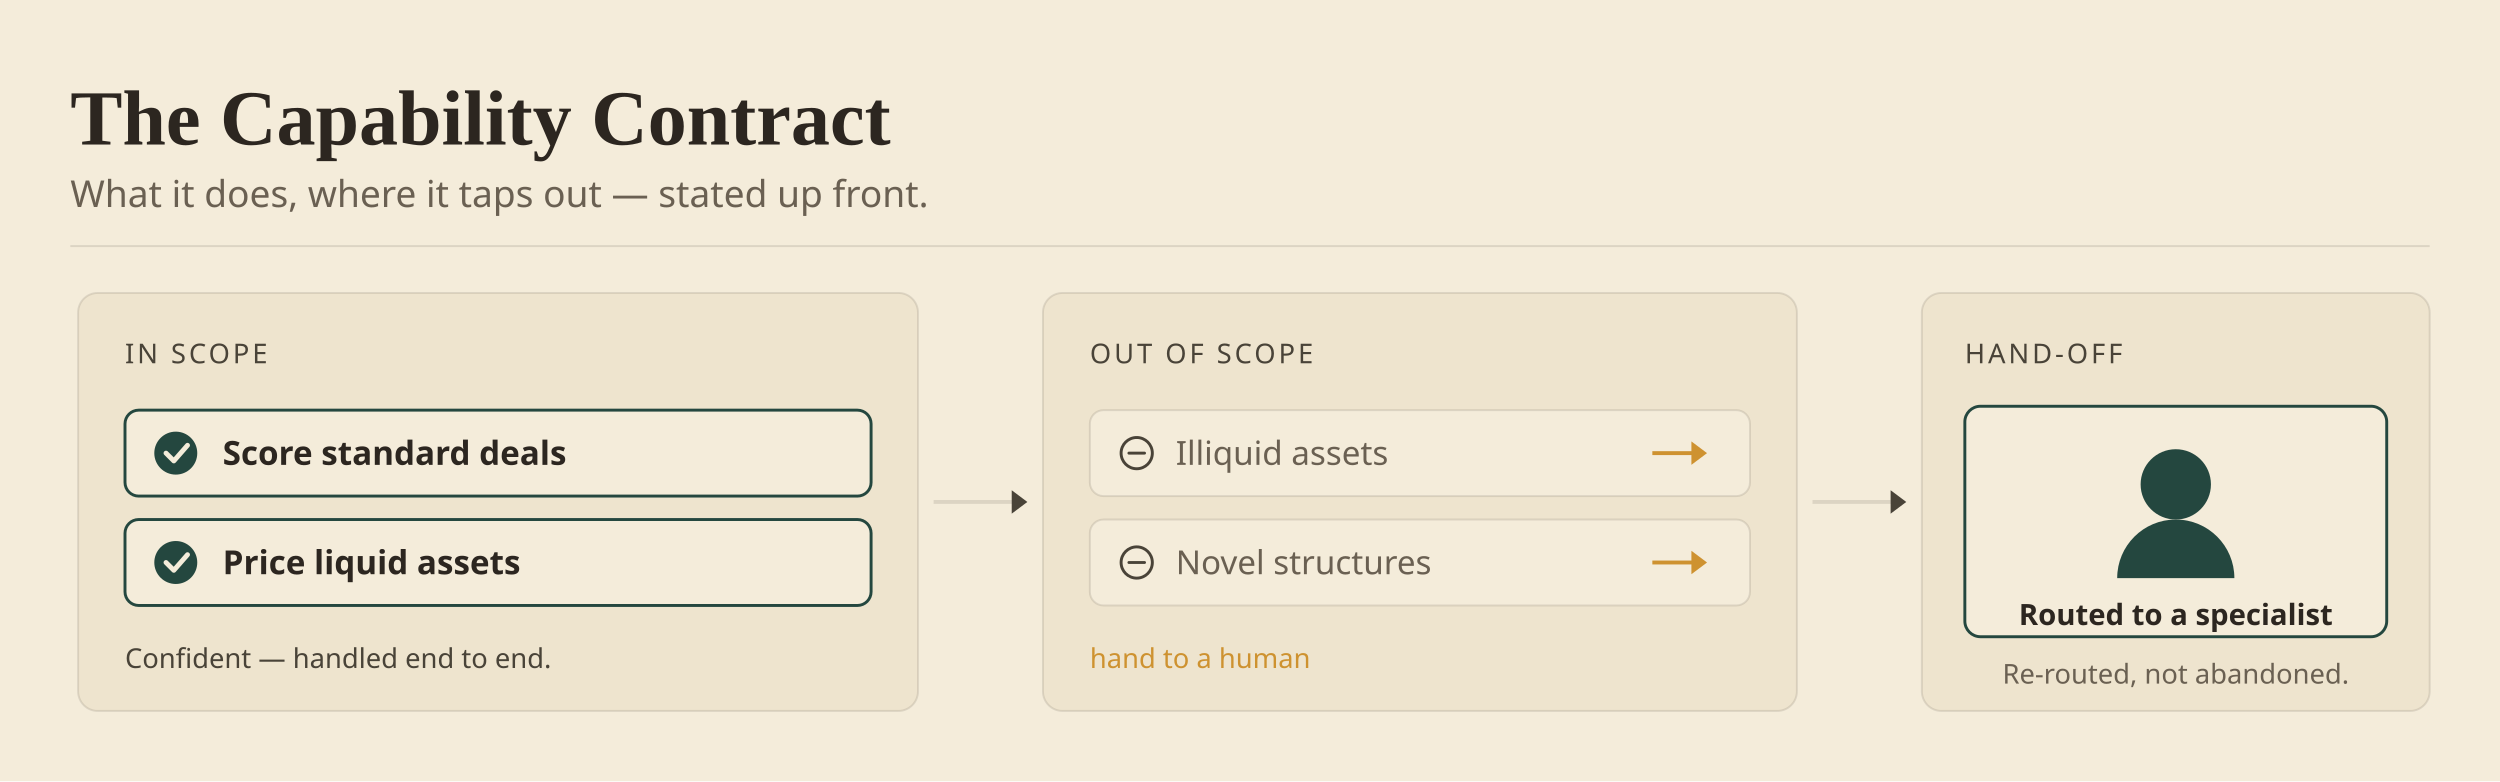
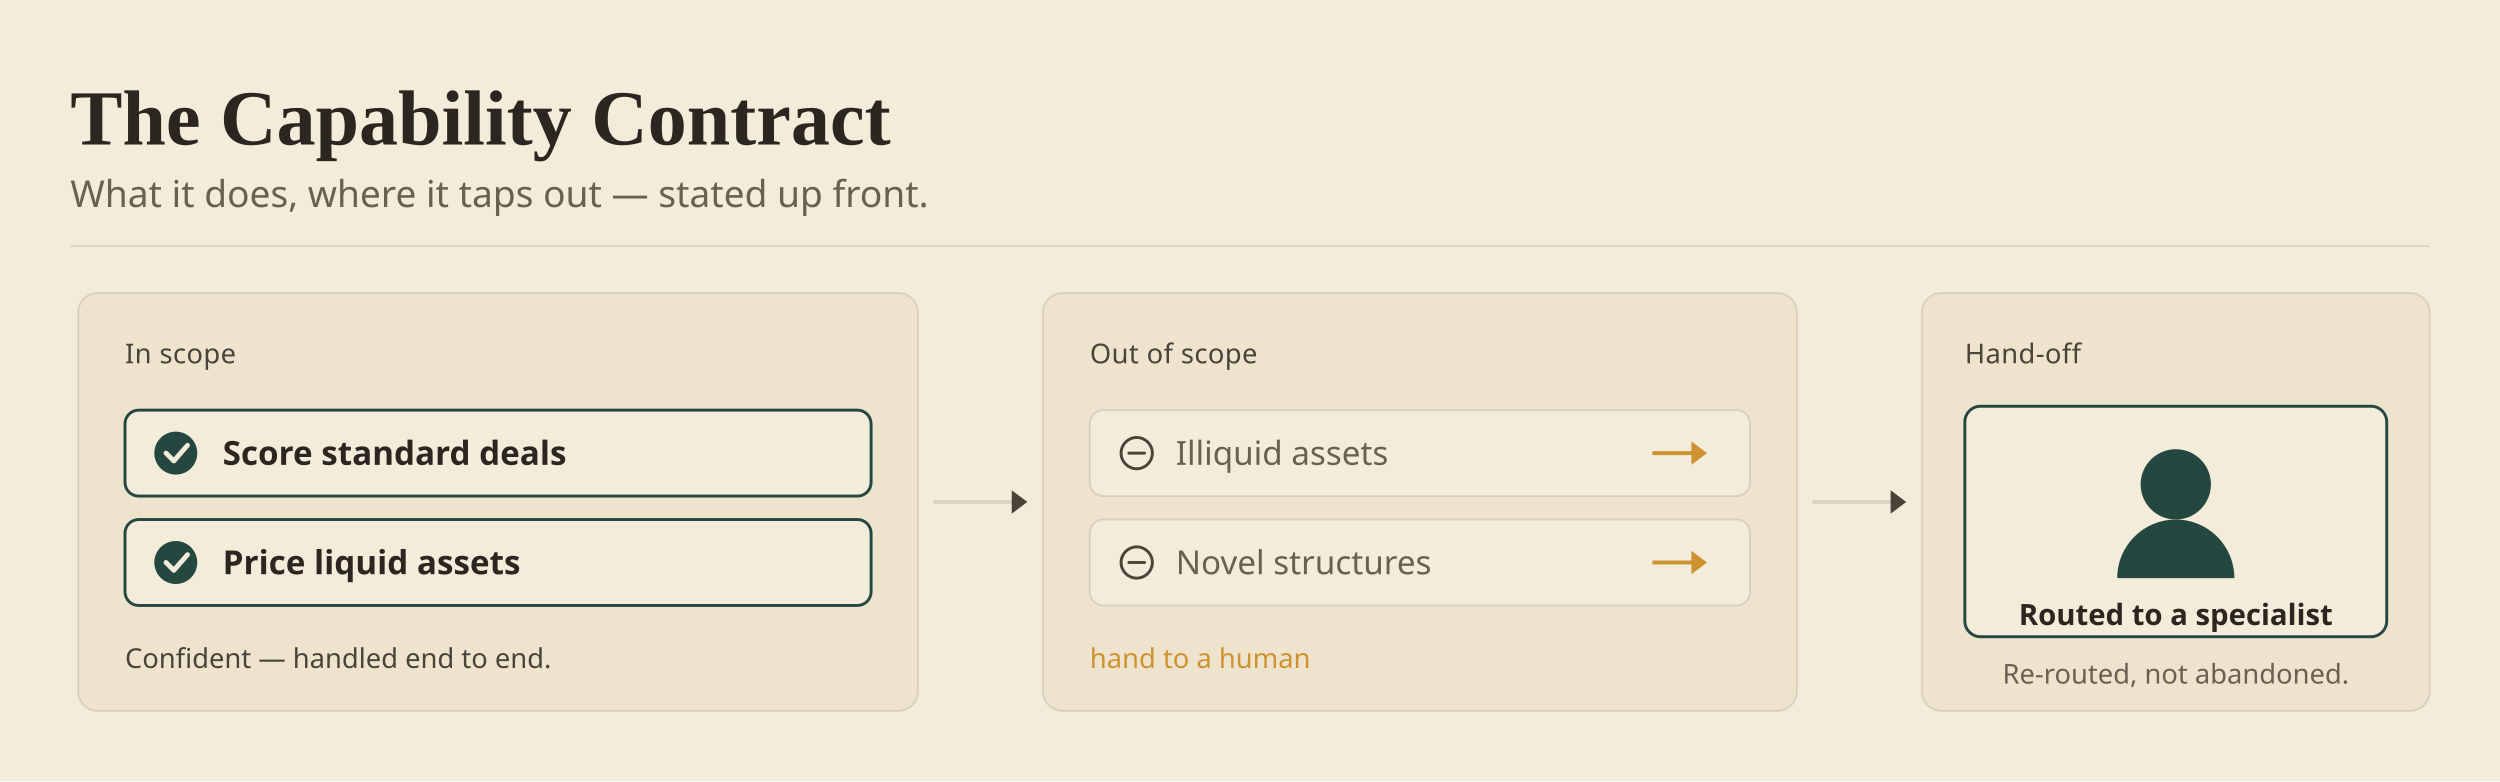
<svg xmlns="http://www.w3.org/2000/svg" viewBox="0 0 1280 400" preserveAspectRatio="xMidYMid meet" role="img" aria-labelledby="t d">
  <rect x="0" y="0" width="1280" height="400" fill="#F4ECDA" />
  <text x="36" y="74" font-family="Georgia, 'Times New Roman', serif" font-size="40" font-weight="bold" fill="#2C2620">The Capability Contract</text>
  <text x="36" y="106" font-family="ui-sans-serif, system-ui, sans-serif" font-size="19" fill="#6A6052">What it does, where it taps out — stated up front.</text>
  <line x1="36" y1="126" x2="1244" y2="126" stroke="rgba(44,38,32,0.12)" stroke-width="1" />
  <g transform="translate(40,150)">
    <rect x="0" y="0" width="430" height="214" rx="10" fill="#EEE4CE" stroke="rgba(44,38,32,0.12)" stroke-width="1" />
-     <text x="24" y="36" font-family="ui-sans-serif, system-ui, sans-serif" font-size="14" letter-spacing="1.5" fill="#494338">IN SCOPE</text>
+     <text x="24" y="36" font-family="ui-sans-serif, system-ui, sans-serif" font-size="14" letter-spacing="0.2" fill="#494338">In scope</text>
    <rect x="24" y="60" width="382" height="44" rx="7" fill="#F4ECDA" stroke="#24473F" stroke-width="1.5" />
    <circle cx="50" cy="82" r="11" fill="#24473F" />
    <path d="M 45 82 L 49 86 L 56 78" fill="none" stroke="#F4ECDA" stroke-width="2.5" stroke-linecap="round" stroke-linejoin="round" />
    <text x="74" y="88" font-family="ui-sans-serif, system-ui, sans-serif" font-size="17" font-weight="bold" fill="#2C2620">Score standard deals</text>
    <rect x="24" y="116" width="382" height="44" rx="7" fill="#F4ECDA" stroke="#24473F" stroke-width="1.5" />
    <circle cx="50" cy="138" r="11" fill="#24473F" />
    <path d="M 45 138 L 49 142 L 56 134" fill="none" stroke="#F4ECDA" stroke-width="2.5" stroke-linecap="round" stroke-linejoin="round" />
    <text x="74" y="144" font-family="ui-sans-serif, system-ui, sans-serif" font-size="17" font-weight="bold" fill="#2C2620">Price liquid assets</text>
    <text x="24" y="192" font-family="ui-sans-serif, system-ui, sans-serif" font-size="14" fill="#494338">Confident — handled end to end.</text>
  </g>
  <path d="M 478 257 H 524" fill="none" stroke="rgba(44,38,32,0.12)" stroke-width="2" />
  <path d="M 518 251 L 526 257 L 518 263 Z" fill="#494338" />
  <g transform="translate(534,150)">
    <rect x="0" y="0" width="386" height="214" rx="10" fill="#EEE4CE" stroke="rgba(44,38,32,0.12)" stroke-width="1" />
-     <text x="24" y="36" font-family="ui-sans-serif, system-ui, sans-serif" font-size="14" letter-spacing="1.5" fill="#494338">OUT OF SCOPE</text>
+     <text x="24" y="36" font-family="ui-sans-serif, system-ui, sans-serif" font-size="14" letter-spacing="0.2" fill="#494338">Out of scope</text>
    <rect x="24" y="60" width="338" height="44" rx="7" fill="#F4ECDA" stroke="rgba(44,38,32,0.12)" stroke-width="1" />
    <circle cx="48" cy="82" r="8" fill="none" stroke="#494338" stroke-width="1.5" />
    <line x1="44" y1="82" x2="52" y2="82" stroke="#494338" stroke-width="1.5" stroke-linecap="round" />
    <text x="68" y="88" font-family="ui-sans-serif, system-ui, sans-serif" font-size="17" fill="#6A6052">Illiquid assets</text>
    <path d="M 312 82 H 336" fill="none" stroke="#CE9230" stroke-width="2" />
    <path d="M 332 76 L 340 82 L 332 88 Z" fill="#CE9230" />
    <rect x="24" y="116" width="338" height="44" rx="7" fill="#F4ECDA" stroke="rgba(44,38,32,0.12)" stroke-width="1" />
    <circle cx="48" cy="138" r="8" fill="none" stroke="#494338" stroke-width="1.5" />
    <line x1="44" y1="138" x2="52" y2="138" stroke="#494338" stroke-width="1.5" stroke-linecap="round" />
    <text x="68" y="144" font-family="ui-sans-serif, system-ui, sans-serif" font-size="17" fill="#6A6052">Novel structures</text>
    <path d="M 312 138 H 336" fill="none" stroke="#CE9230" stroke-width="2" />
    <path d="M 332 132 L 340 138 L 332 144 Z" fill="#CE9230" />
    <text x="24" y="192" font-family="ui-sans-serif, system-ui, sans-serif" font-size="14" fill="#CE9230">hand to a human</text>
  </g>
  <path d="M 928 257 H 974" fill="none" stroke="rgba(44,38,32,0.12)" stroke-width="2" />
  <path d="M 968 251 L 976 257 L 968 263 Z" fill="#494338" />
  <g transform="translate(984,150)">
    <rect x="0" y="0" width="260" height="214" rx="10" fill="#EEE4CE" stroke="rgba(44,38,32,0.12)" stroke-width="1" />
-     <text x="22" y="36" font-family="ui-sans-serif, system-ui, sans-serif" font-size="14" letter-spacing="1.5" fill="#494338">HAND-OFF</text>
+     <text x="22" y="36" font-family="ui-sans-serif, system-ui, sans-serif" font-size="14" letter-spacing="0.2" fill="#494338">Hand-off</text>
    <rect x="22" y="58" width="216" height="118" rx="8" fill="#F4ECDA" stroke="#24473F" stroke-width="1.5" />
    <circle cx="130" cy="98" r="18" fill="#24473F" />
    <path d="M 100 146 A 30 30 0 0 1 160 146 Z" fill="#24473F" />
    <text x="130" y="170" text-anchor="middle" font-family="ui-sans-serif, system-ui, sans-serif" font-size="15" font-weight="bold" fill="#2C2620">Routed to a specialist</text>
    <text x="130" y="200" text-anchor="middle" font-family="ui-sans-serif, system-ui, sans-serif" font-size="14" fill="#6A6052">Re-routed, not abandoned.</text>
  </g>
</svg>
